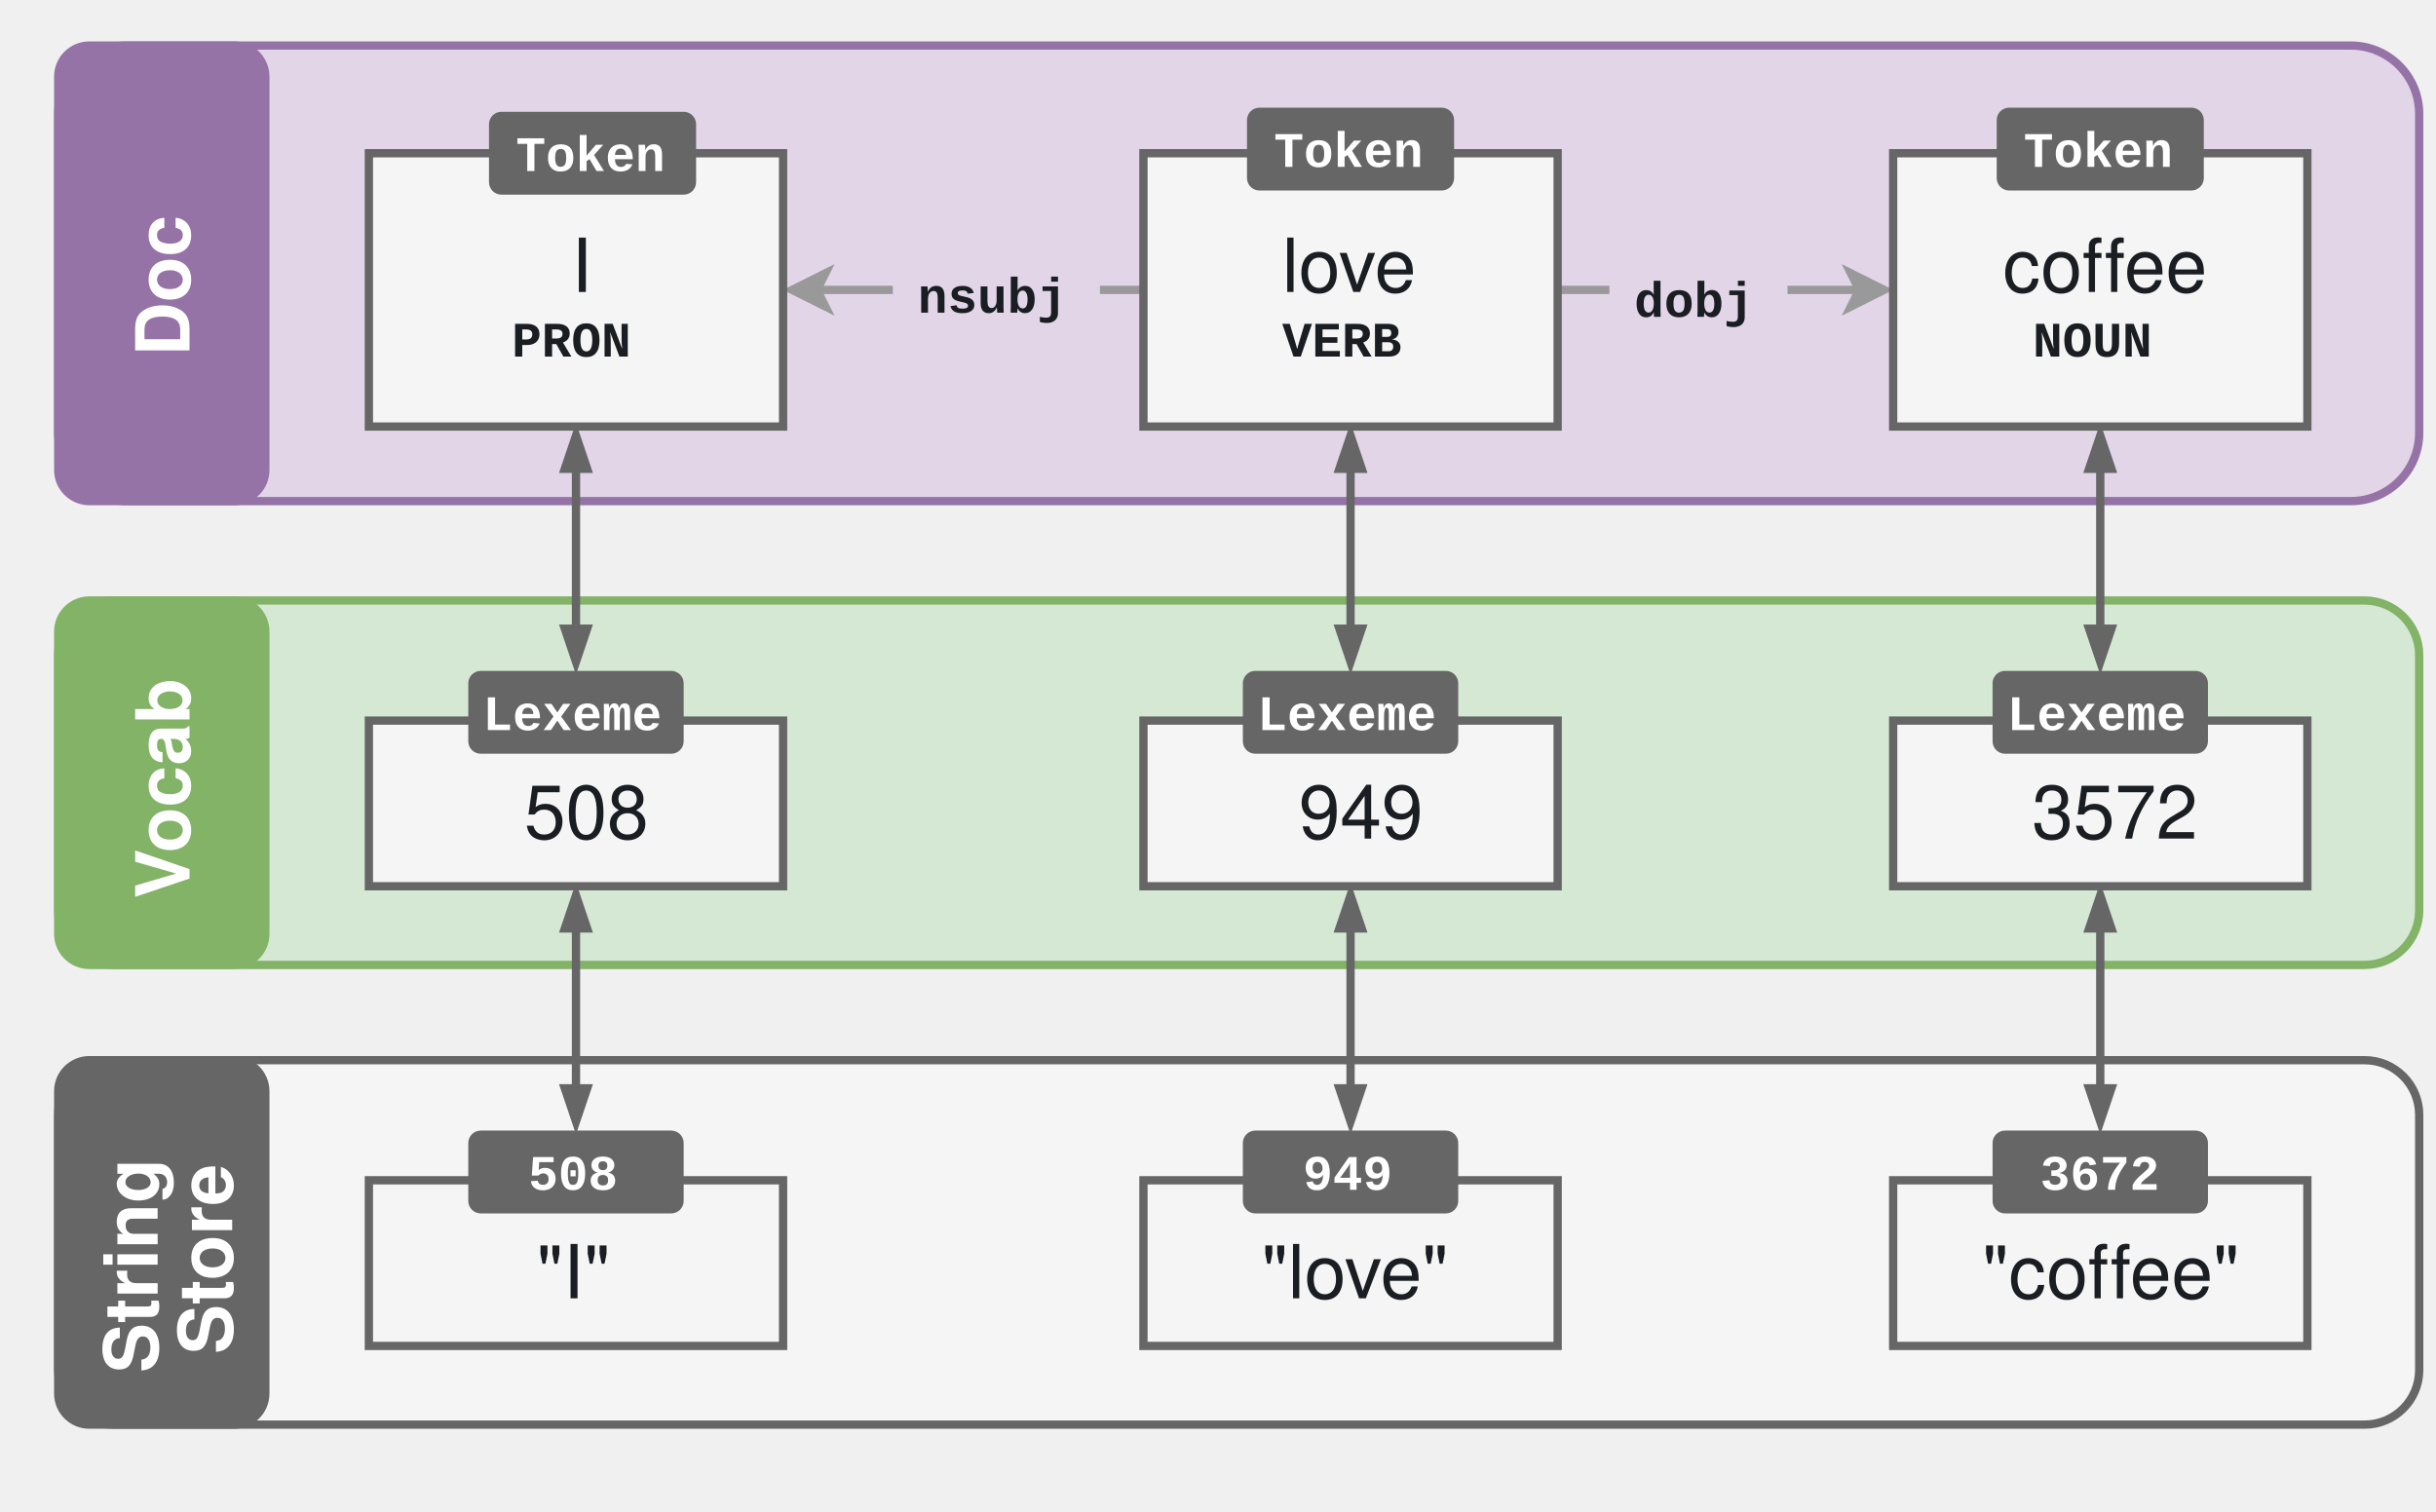
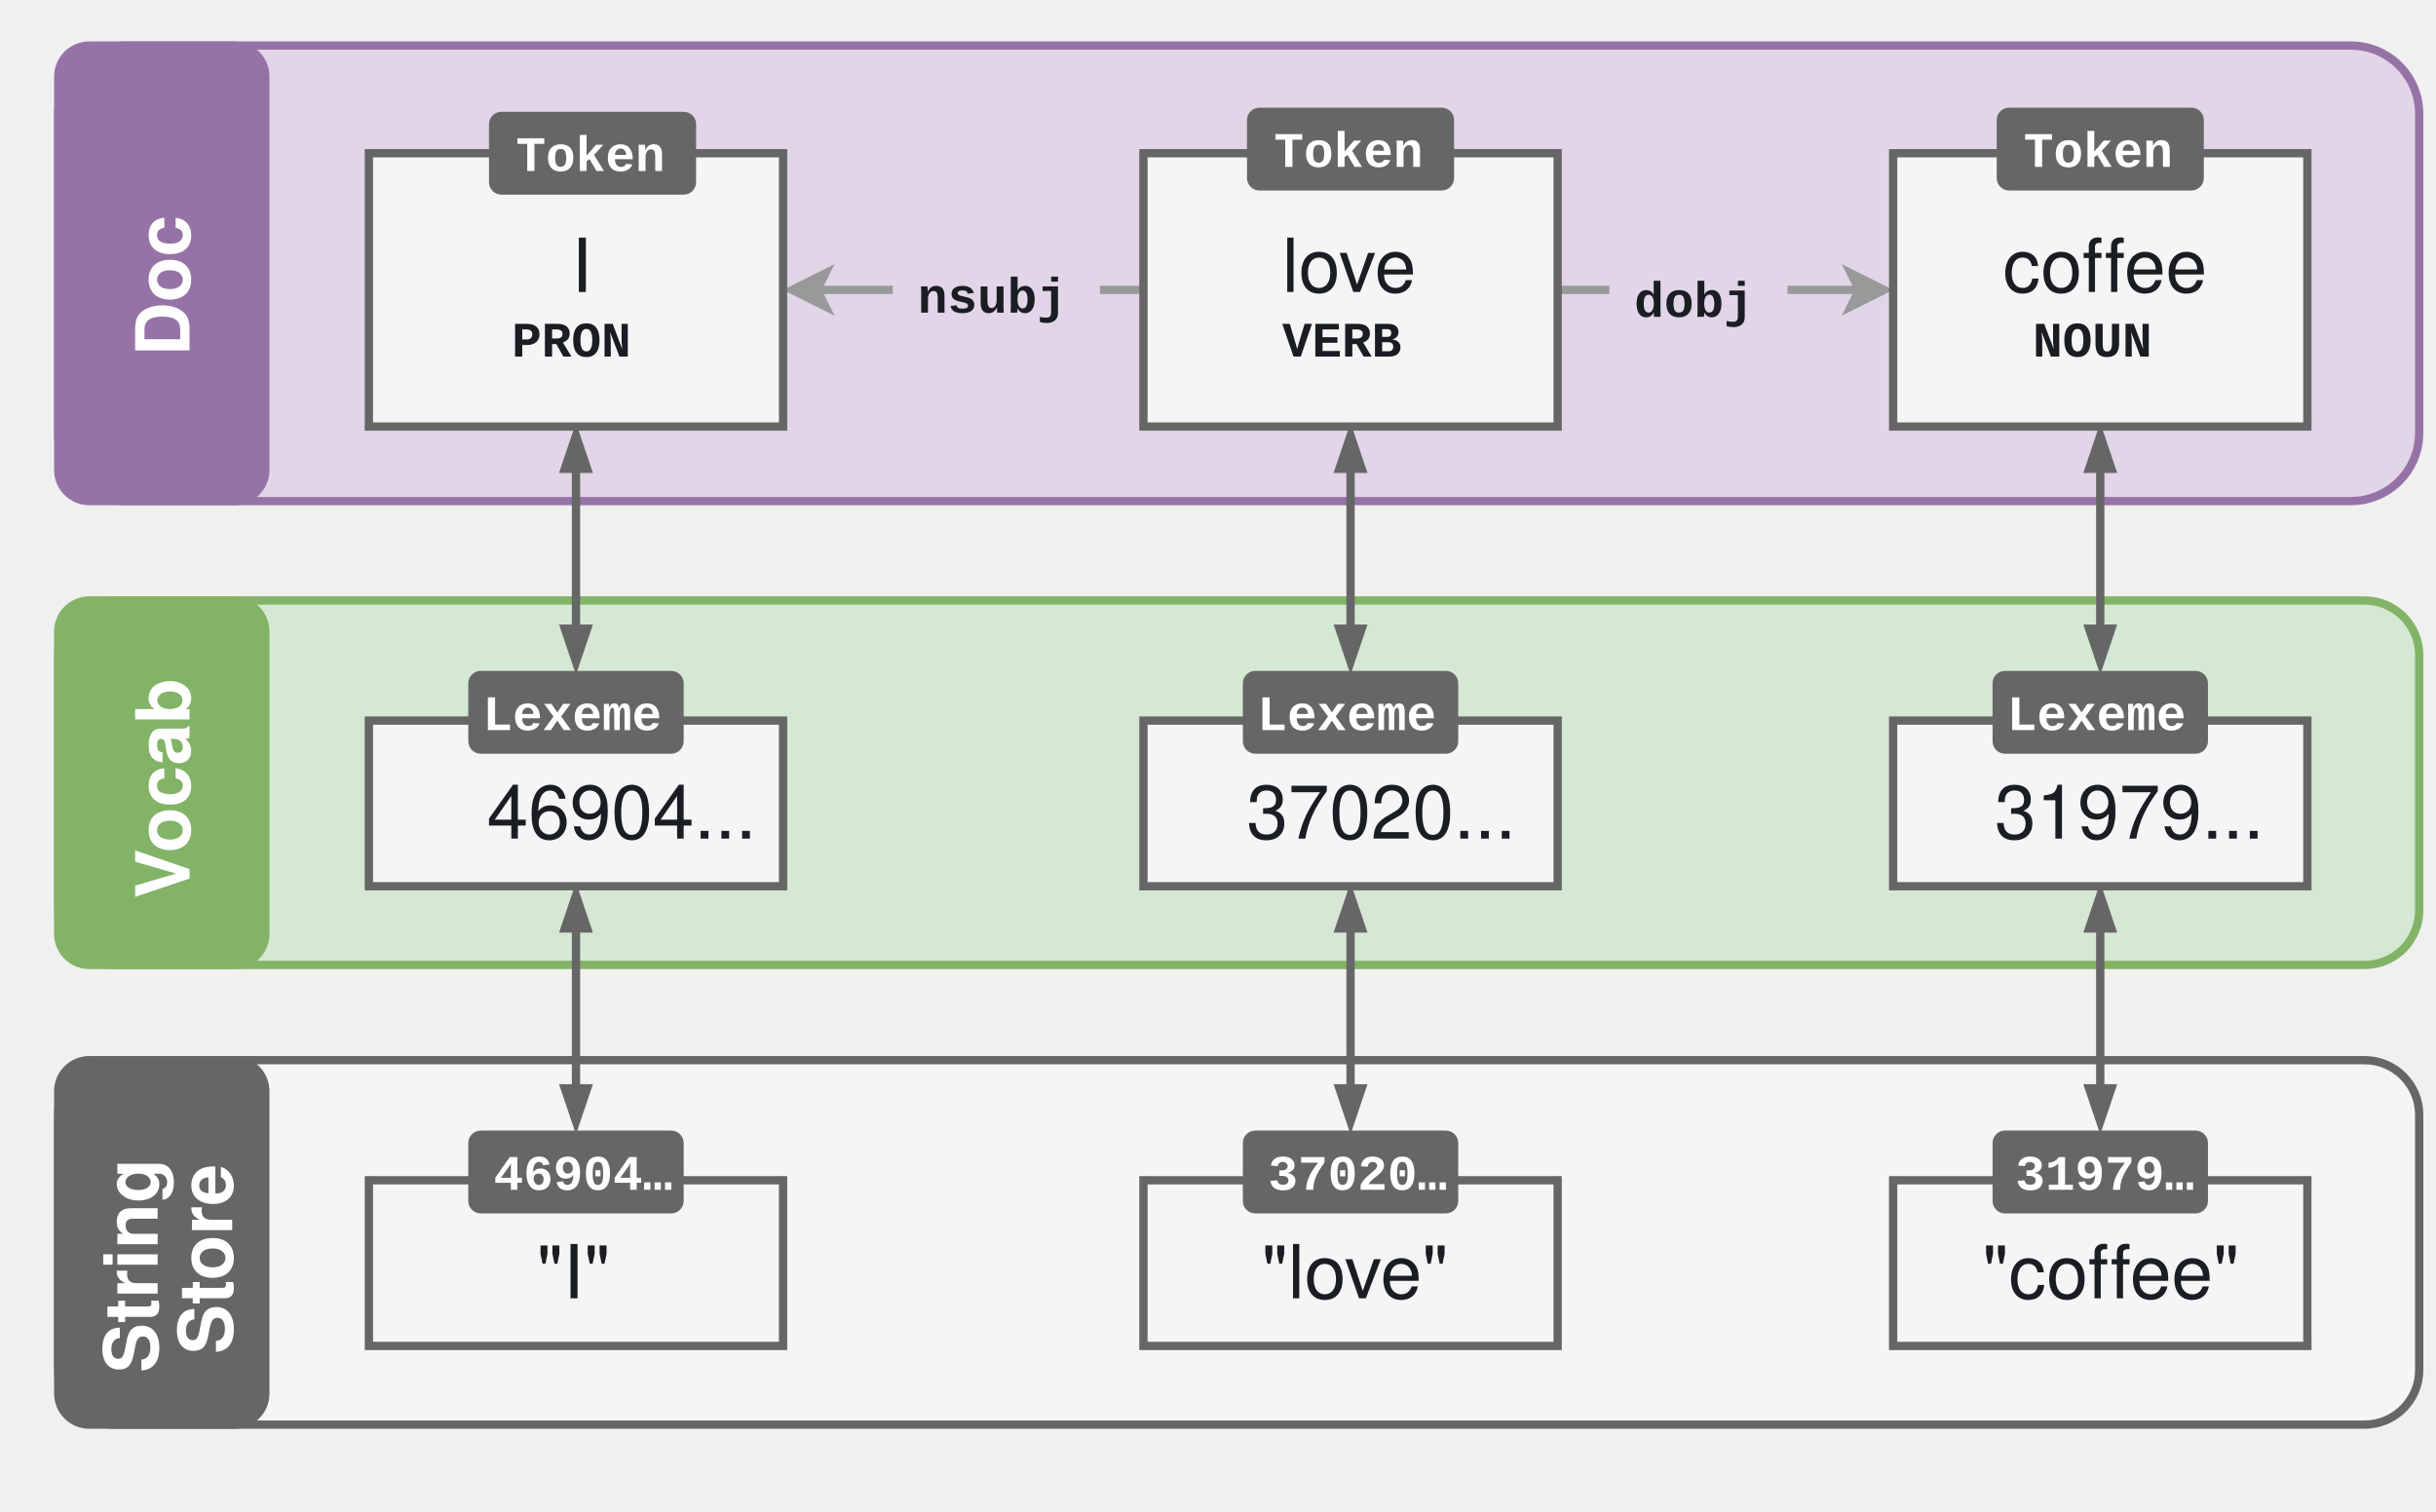
<svg xmlns="http://www.w3.org/2000/svg" class="o-svg" viewBox="-10 -10 582 365" width="572" height="355">
  <style>
        .svg__vocab__text { fill: #1a1e23; font: 18px "Source Sans Pro", Tahoma, Helvetica, Arial, sans-serif }
        .svg__vocab__text-large { fill: #fff; font: bold 18px "Source Sans Pro", Tahoma, Helvetica, Arial, sans-serif; text-transform: uppercase }
        .svg__vocab__text-box { fill: #fff; font: bold 12px "Source Code Pro", Monaco, "Courier New", monospace }
        .svg__vocab__text-code {  fill: #1a1e23; font: bold 12px "Source Code Pro", Monaco, "Courier New", monospace }
    </style>
  <rect width="570" height="88" x="1" y="135" fill="#d5e8d4" stroke="#82b366" stroke-width="2" rx="13.2" ry="13.2" />
  <path fill="#f5f5f5" stroke="#666" stroke-width="2" d="M444 164h100v40H444z" />
-   <text class="svg__vocab__text" dy="1em" transform="translate(477.5 174.5)" width="31" height="17">3572</text>
+   <text class="svg__vocab__text" dx="-0.5em" dy="1em" transform="translate(477.5 174.5)" width="31" height="17">31979...</text>
  <rect width="52" height="20" x="468" y="152" fill="#666" rx="3" ry="3" />
  <text class="svg__vocab__text-box" dy="0.9em" width="44" height="12" transform="translate(471.5 155.5)">Lexeme</text>
  <path fill="#f5f5f5" stroke="#666" stroke-width="2" d="M76 164h100v40H76z" />
-   <text class="svg__vocab__text" dy="1em" width="23" height="17" transform="translate(113.5 174.5)">508</text>
+   <text class="svg__vocab__text" dx="-0.5em" dy="1em" width="23" height="17" transform="translate(113.5 174.5)">46904...</text>
  <rect width="52" height="20" x="100" y="152" fill="#666" rx="3" ry="3" />
  <text class="svg__vocab__text-box" dy="0.9em" width="44" height="12" transform="translate(103.5 155.5)">Lexeme</text>
  <path fill="#f5f5f5" stroke="#666" stroke-width="2" d="M263 164h100v40H263z" />
-   <text class="svg__vocab__text" dy="1em" width="23" height="17" transform="translate(300.5 174.5)">949</text>
+   <text class="svg__vocab__text" dx="-0.7em" dy="1em" width="23" height="17" transform="translate(300.5 174.5)">37020...</text>
  <rect width="52" height="20" x="287" y="152" fill="#666" rx="3" ry="3" />
  <text class="svg__vocab__text-box" dy="0.9em" width="44" height="12" transform="translate(290.5 155.5)">Lexeme</text>
  <rect width="570" height="88" x="1" y="246" fill="#f5f5f5" stroke="#666" stroke-width="2" rx="13.2" ry="13.2" />
  <path fill="#f5f5f5" stroke="#666" stroke-width="2" d="M444 275h100v40H444z" />
  <text class="svg__vocab__text" dy="1em" width="55" height="17" transform="translate(465.5 285.5)">"coffee"</text>
  <rect width="52" height="20" x="468" y="263" fill="#666" rx="3" ry="3" />
-   <text class="svg__vocab__text-box" dy="0.9em" width="28" height="12" transform="translate(479.5 266.5)">3672</text>
+   <text class="svg__vocab__text-box" dx="-0.5em" dy="0.9em" width="28" height="12" transform="translate(479.5 266.5)">31979…</text>
  <path fill="#f5f5f5" stroke="#666" stroke-width="2" d="M76 275h100v40H76z" />
  <text class="svg__vocab__text" dy="1em" width="17" height="17" transform="translate(116.5 285.5)">"I"</text>
  <rect width="52" height="20" x="100" y="263" fill="#666" rx="3" ry="3" />
-   <text class="svg__vocab__text-box" dy="0.9em" width="22" height="12" transform="translate(114.5 266.5)">508</text>
+   <text class="svg__vocab__text-box" dx="-0.7em" dy="0.9em" width="22" height="12" transform="translate(114.5 266.5)">46904…</text>
  <path fill="#f5f5f5" stroke="#666" stroke-width="2" d="M263 275h100v40H263z" />
  <text class="svg__vocab__text" dy="1em" width="41" height="17" transform="translate(291.5 285.5)">"love"</text>
  <rect width="52" height="20" x="287" y="263" fill="#666" rx="3" ry="3" />
-   <text class="svg__vocab__text-box" dy="0.9em" width="22" height="12" transform="translate(301.5 266.5)">949</text>
+   <text class="svg__vocab__text-box" dx="-0.7em" dy="0.9em" width="22" height="12" transform="translate(301.5 266.5)">37020…</text>
  <rect width="570" height="110" x="1" y="1" fill="#e1d5e7" stroke="#9673a6" stroke-width="2" rx="16.5" ry="16.5" />
  <path fill="none" stroke="#999" stroke-width="2" stroke-miterlimit="10" d="M263 60h-78.8" />
  <path fill="#999" stroke="#999" stroke-width="2" stroke-miterlimit="10" d="M178.2 60l8-4-2 4 2 4z" />
  <rect fill="#E1D5E7" width="50" height="12" transform="translate(202.5 53.5)" />
  <text class="svg__vocab__text-code" dx="0.5em" dy="1em" width="50" height="12" transform="translate(202.5 53.5)">nsubj</text>
  <path fill="none" stroke="#999" stroke-width="2" stroke-miterlimit="10" d="M363 60h72.8" />
  <path fill="#999" stroke="#999" stroke-width="2" stroke-miterlimit="10" d="M441.8 60l-8 4 2-4-2-4z" />
  <rect fill="#E1D5E7" width="43" height="12" transform="translate(375.5 54.5)" />
  <text class="svg__vocab__text-code" dx="0.5em" dy="1em" width="43" height="12" transform="translate(375.5 54.5)">dobj</text>
  <rect width="50" height="88" x="1" y="246" fill="#666" stroke="#666" stroke-width="2" rx="7.5" ry="7.5" />
  <text class="svg__vocab__text-large" dx="-0.25em" dy="1em" width="53" height="36" transform="rotate(-90 162 155)">String</text>
  <text class="svg__vocab__text-large" dy="2em" width="53" height="36" transform="rotate(-90 162 155)">Store</text>
  <rect width="50" height="88" x="1" y="135" fill="#82b366" stroke="#82b366" stroke-width="2" rx="7.5" ry="7.5" />
  <text class="svg__vocab__text-large" dx="-0.25em" dy="0.9em" width="47" height="17" transform="rotate(-90 109.5 93)">Vocab</text>
  <rect width="50" height="110" x="1" y="1" fill="#9673a6" stroke="#9673a6" stroke-width="2" rx="7.5" ry="7.5" />
  <text class="svg__vocab__text-large" dx="-0.25em" dy="0.9em" width="31" height="17" transform="rotate(-90 44 27.5)">Doc</text>
  <path fill="#f5f5f5" stroke="#666" stroke-width="2" d="M263 27h100v66H263z" />
  <text class="svg__vocab__text" dy="1em" width="31" height="33" transform="translate(296.5 42.5)">love</text>
  <text class="svg__vocab__text-code" dy="2.8em" width="31" height="33" transform="translate(296.5 42.5)">VERB</text>
  <rect width="50" height="20" x="288" y="16" fill="#666" rx="3" ry="3" />
  <text class="svg__vocab__text-box" dy="0.9em" transform="translate(294.5 19.5)">Token</text>
  <path fill="#f5f5f5" stroke="#666" stroke-width="2" d="M76 27h100v66H76z" />
  <text class="svg__vocab__text" dx="0.8em" dy="1em" width="29" height="33" transform="translate(110.5 42.5)">I</text>
  <text class="svg__vocab__text-code" dy="2.8em" width="29" height="33" transform="translate(110.5 42.5)">PRON</text>
  <rect width="50" height="20" x="105" y="17" fill="#666" rx="3" ry="3" />
  <text class="svg__vocab__text-box" dy="0.9em" width="36" height="12" transform="translate(111.5 20.5)">Token</text>
  <path fill="#f5f5f5" stroke="#666" stroke-width="2" d="M444 27h100v66H444z" />
  <text class="svg__vocab__text" dy="1em" width="45" height="33" transform="translate(470.5 42.5)">coffee</text>
  <text class="svg__vocab__text-code" dx="0.6em" dy="2.8em" width="45" height="33" transform="translate(470.5 42.5)">NOUN</text>
  <rect width="50" height="20" x="469" y="16" fill="#666" rx="3" ry="3" />
  <text class="svg__vocab__text-box" dy="0.9em" width="36" height="12" transform="translate(475.5 19.5)">Token</text>
  <path fill="none" stroke="#666" stroke-width="2" stroke-miterlimit="10" d="M126 141.8v-38.6" />
  <path fill="#666" stroke="#666" stroke-width="2" stroke-miterlimit="10" d="M126 149.8l-2.7-8h5.4zM126 95.2l2.7 8h-5.4z" />
  <path fill="none" stroke="#666" stroke-width="2" stroke-miterlimit="10" d="M126 214.2v38.6" />
  <path fill="#666" stroke="#666" stroke-width="2" stroke-miterlimit="10" d="M126 206.2l2.7 8h-5.4zM126 260.8l-2.7-8h5.4z" />
  <path fill="none" stroke="#666" stroke-width="2" stroke-miterlimit="10" d="M313 103.2v38.6" />
  <path fill="#666" stroke="#666" stroke-width="2" stroke-miterlimit="10" d="M313 95.2l2.7 8h-5.4zM313 149.8l-2.7-8h5.4z" />
  <path fill="none" stroke="#666" stroke-width="2" stroke-miterlimit="10" d="M313 214.2v38.6" />
  <path fill="#666" stroke="#666" stroke-width="2" stroke-miterlimit="10" d="M313 206.2l2.7 8h-5.4zM313 260.8l-2.7-8h5.4z" />
  <path fill="none" stroke="#666" stroke-width="2" stroke-miterlimit="10" d="M494 214.2v38.6" />
  <path fill="#666" stroke="#666" stroke-width="2" stroke-miterlimit="10" d="M494 206.2l2.7 8h-5.4zM494 260.8l-2.7-8h5.4z" />
  <path fill="none" stroke="#666" stroke-width="2" stroke-miterlimit="10" d="M494 103.2v38.6" />
  <path fill="#666" stroke="#666" stroke-width="2" stroke-miterlimit="10" d="M494 95.2l2.7 8h-5.4zM494 149.8l-2.7-8h5.4z" />
</svg>
